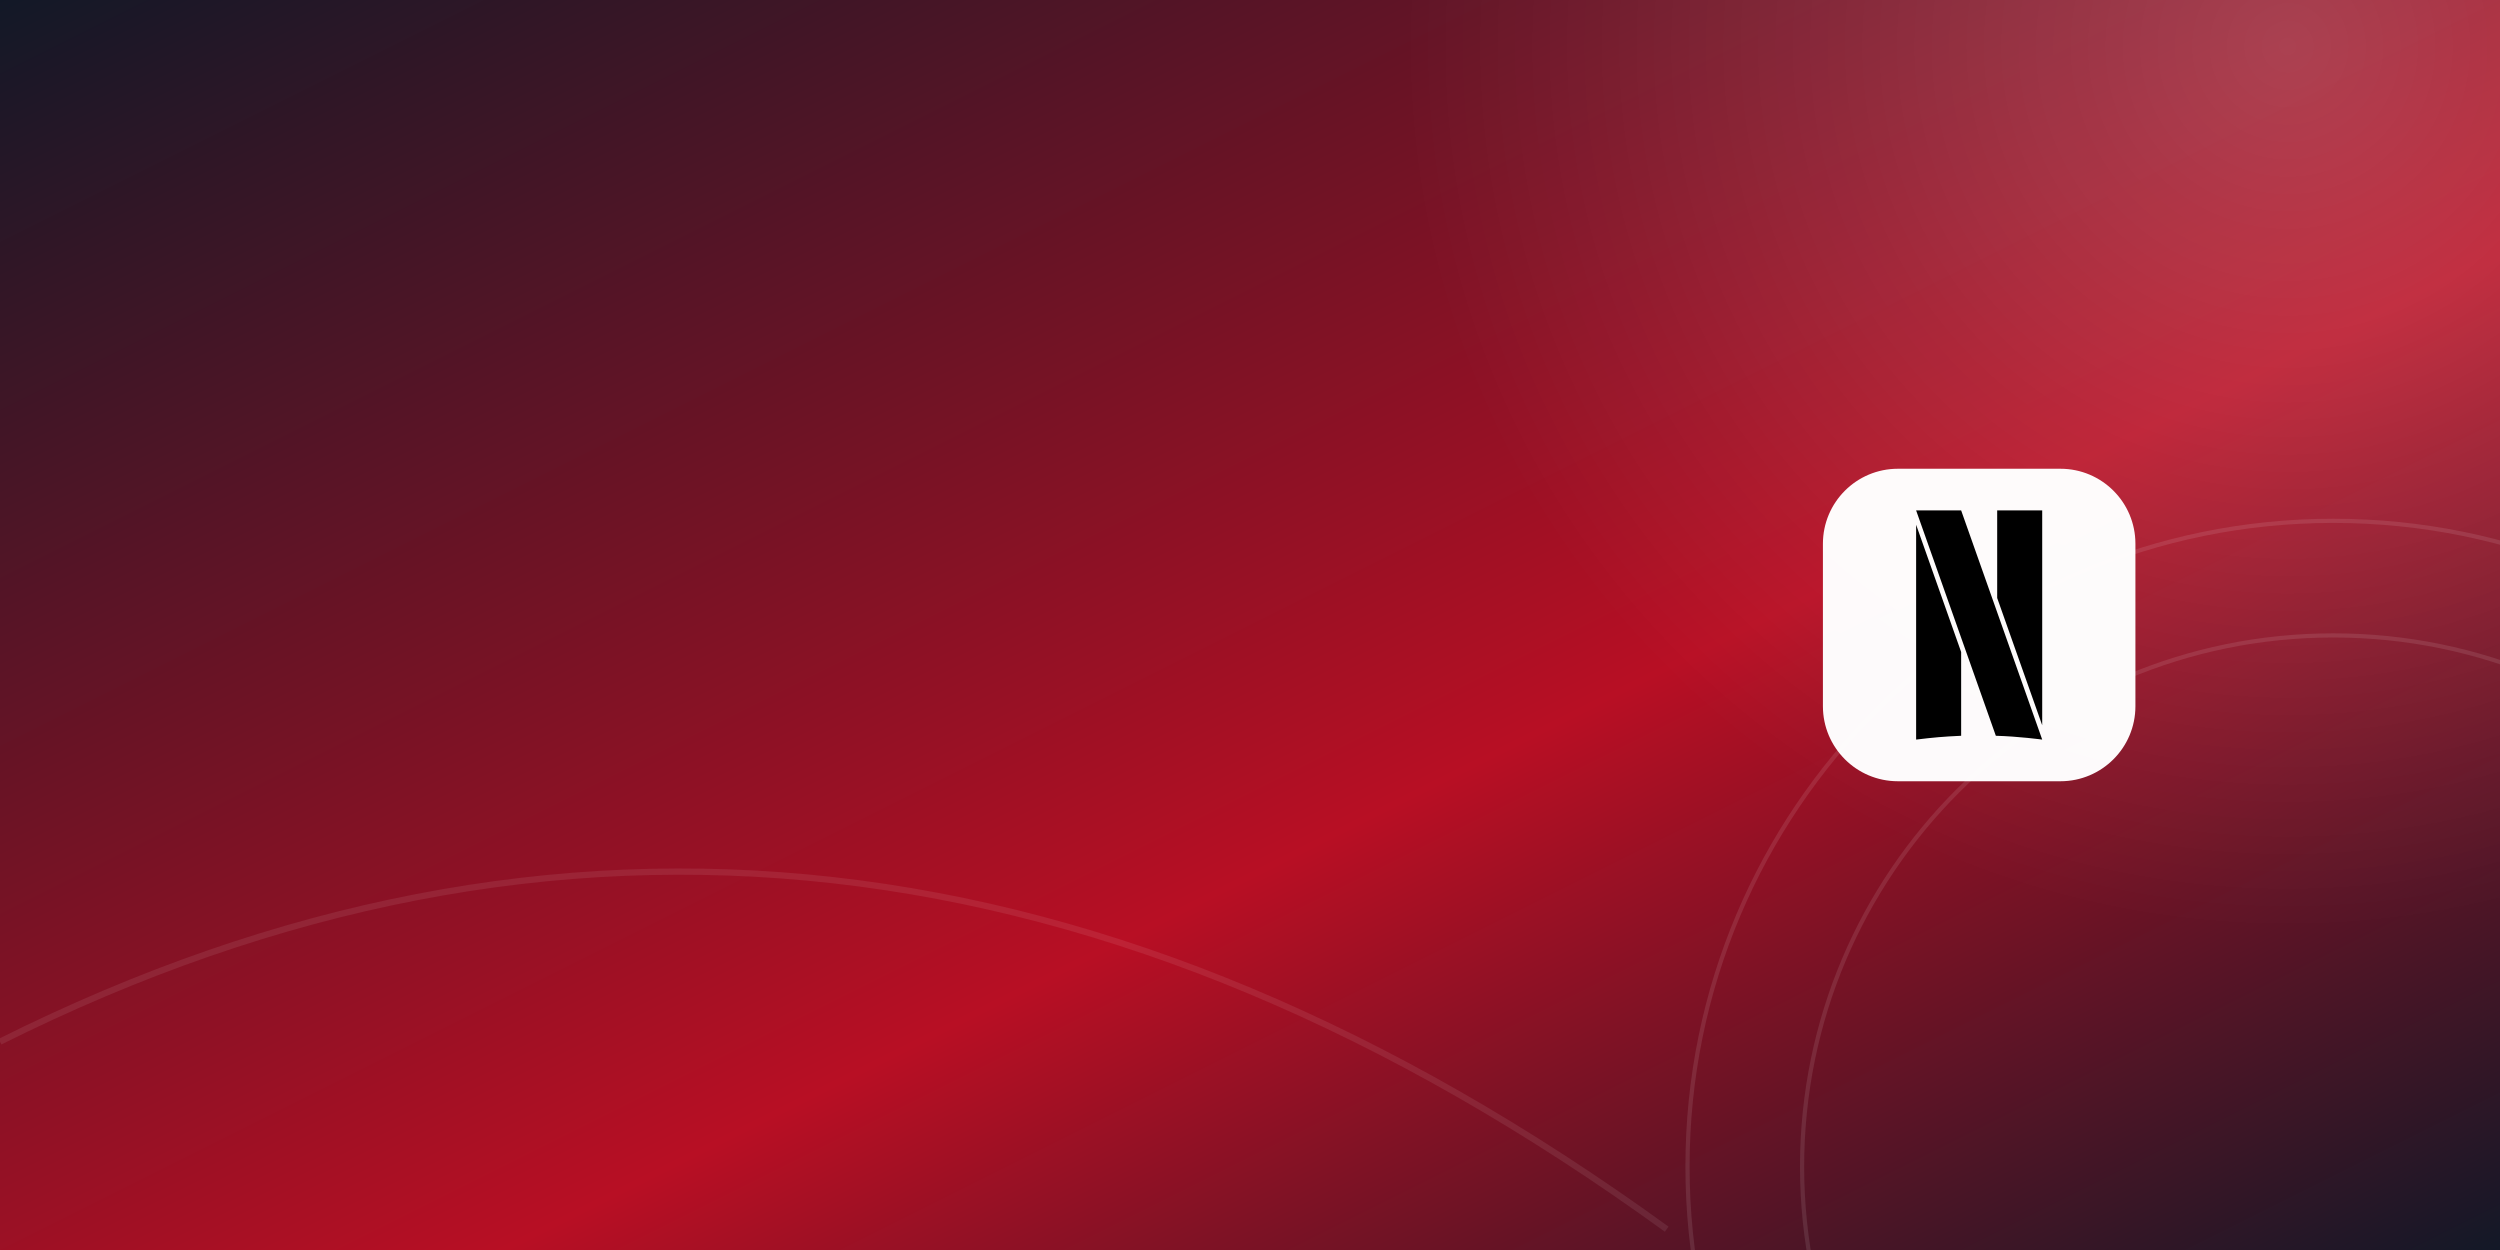
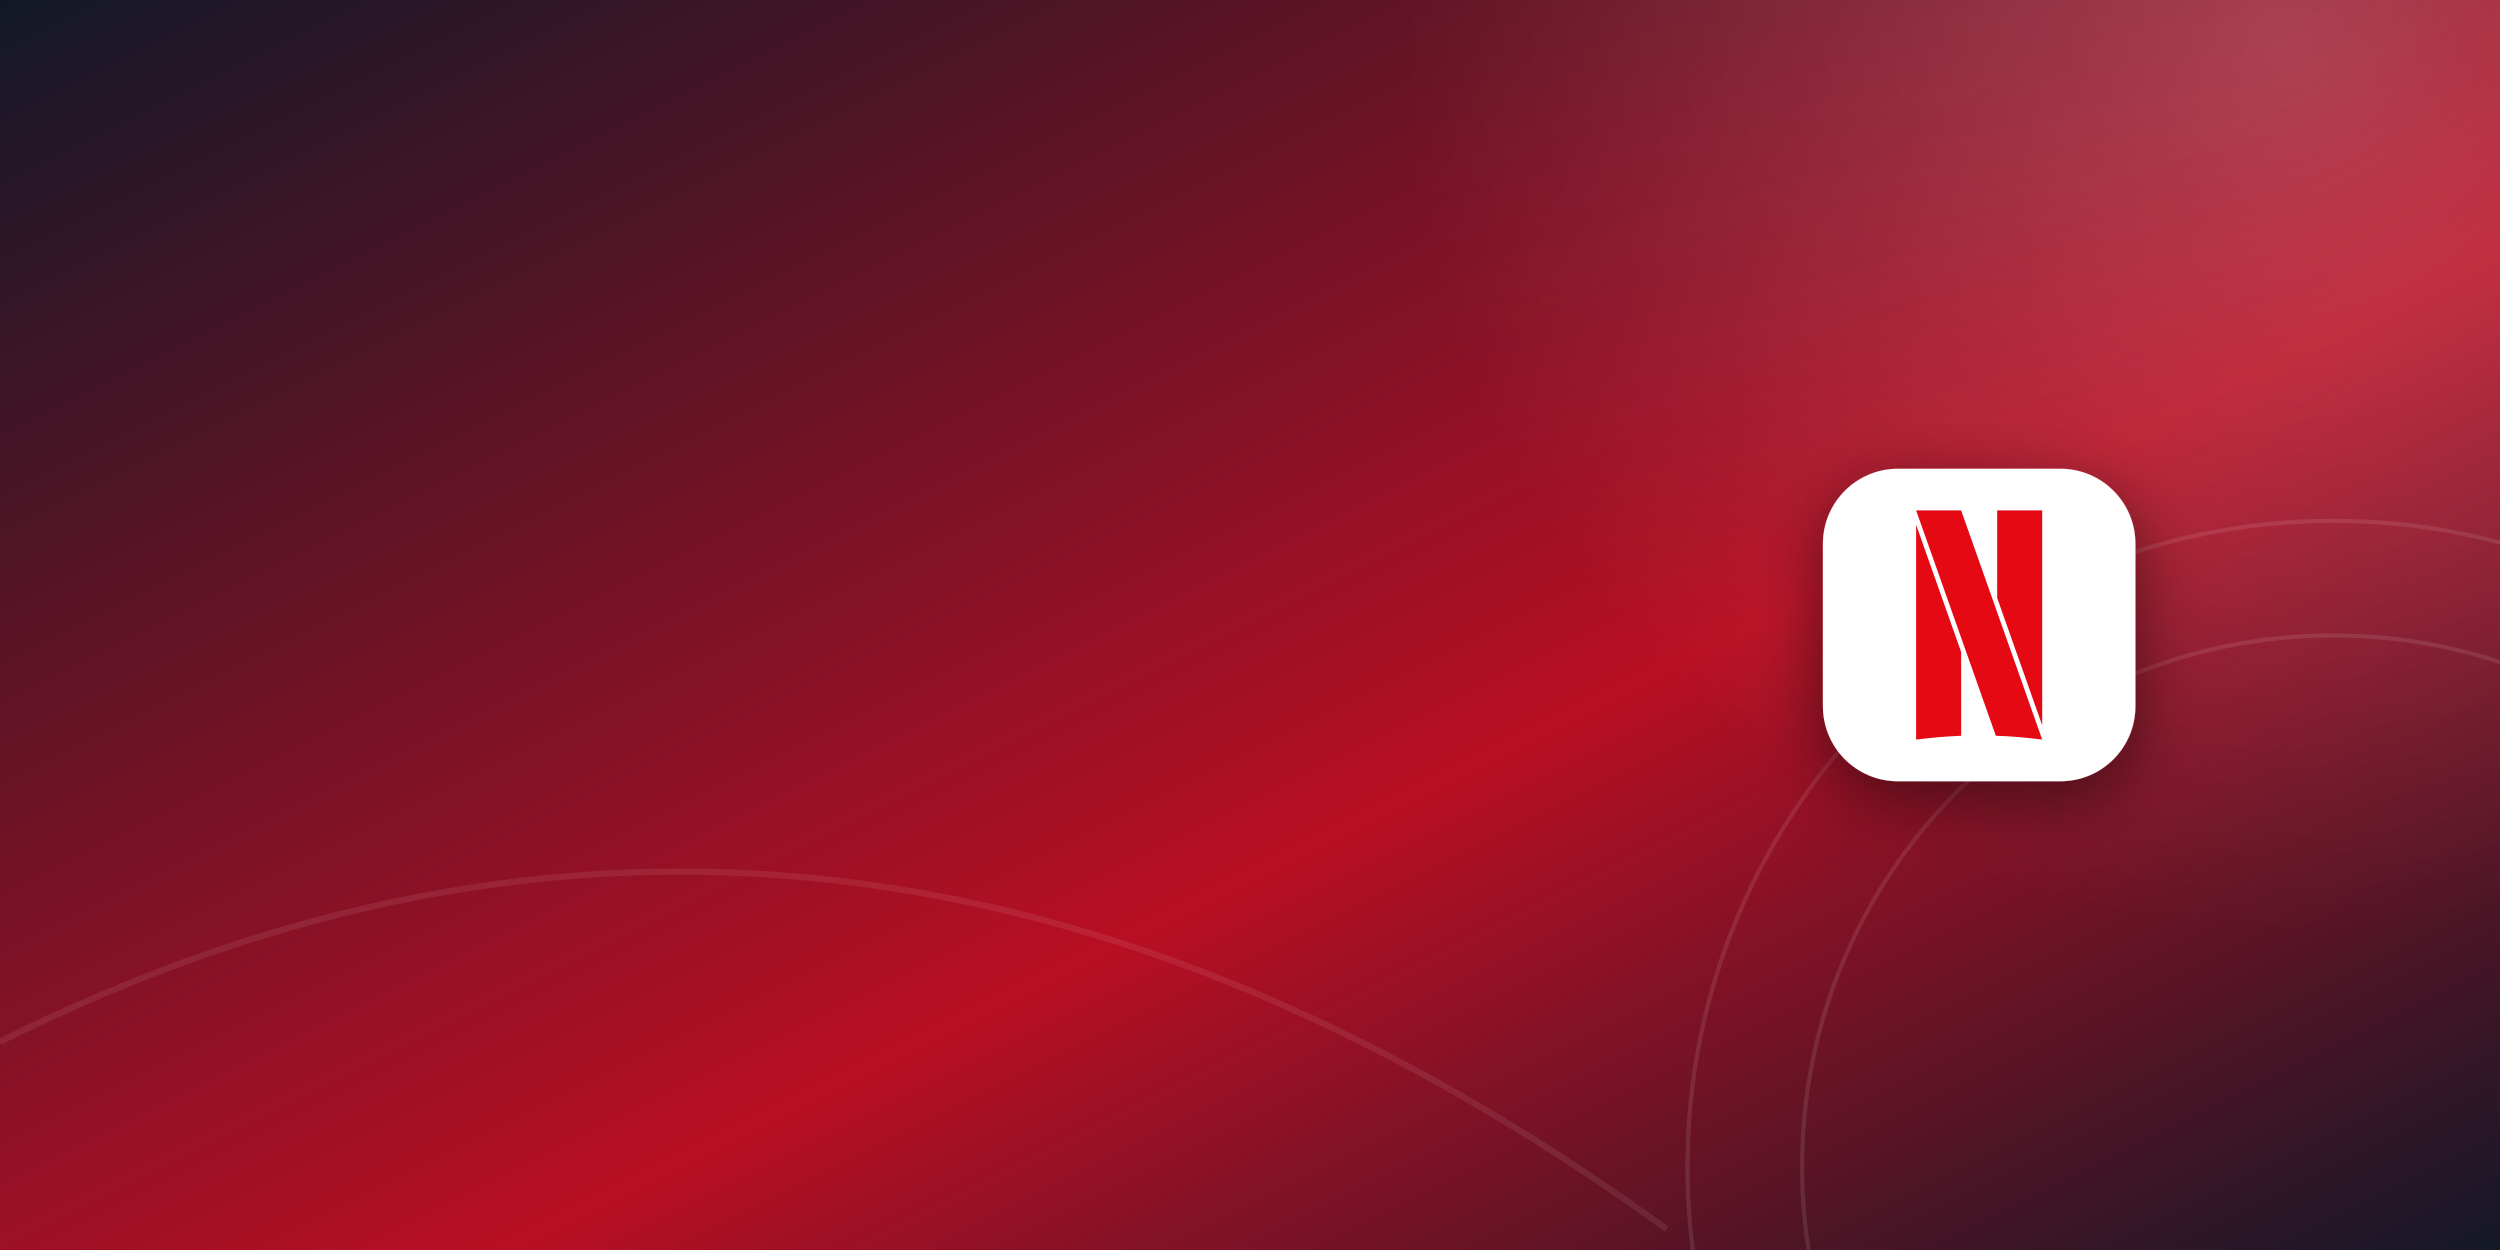
<svg xmlns="http://www.w3.org/2000/svg" width="1200" height="600" viewBox="0 0 1200 600" role="img" aria-labelledby="title">
  <defs>
    <linearGradient id="base" x2="1" y2="1">
      <stop stop-color="#111827" />
      <stop offset=".6" stop-color="#b80f24" />
      <stop offset="1" stop-color="#111827" />
    </linearGradient>
    <radialGradient id="shine">
      <stop stop-color="#ffffff" stop-opacity=".2" />
      <stop offset="1" stop-color="#ffffff" stop-opacity="0" />
    </radialGradient>
+     <filter id="bShad" x="-20%" y="-20%" width="150%" height="150%">
+       <feDropShadow dx="0" dy="8" stdDeviation="16" flood-color="#000000" flood-opacity="0.5" />
+     </filter>
  </defs>
  <rect width="1200" height="600" fill="url(#base)" />
  <circle cx="1100" cy="20" r="430" fill="url(#shine)" />
  <circle cx="1120" cy="560" r="310" fill="none" stroke="#fff" stroke-opacity=".1" stroke-width="2" />
  <circle cx="1120" cy="560" r="255" fill="none" stroke="#fff" stroke-opacity=".1" stroke-width="2" />
  <path d="M0 500 Q400 300 800 590" fill="none" stroke="#fff" stroke-opacity=".08" stroke-width="3" />
-   <rect x="875" y="225" width="150" height="150" rx="36" fill="#ffffff" fill-opacity="0.98" />
+   <rect x="875" y="225" width="150" height="150" rx="36" fill="#ffffff" filter="url(#bShad)" />
  <svg x="895" y="245" width="110" height="110" viewBox="0 0 24 24">
-     <path d="m5.398 0 8.348 23.602c2.346.059 4.856.398 4.856.398L10.113 0H5.398zm8.489 0v9.172l4.715 13.33V0h-4.715zM5.398 1.5V24c1.873-.225 2.81-.312 4.715-.398V14.83L5.398 1.5z" />
+     <path fill="#e50914" d="m5.398 0 8.348 23.602c2.346.059 4.856.398 4.856.398L10.113 0H5.398zm8.489 0v9.172l4.715 13.33V0h-4.715zM5.398 1.5V24c1.873-.225 2.81-.312 4.715-.398V14.83L5.398 1.5z" />
  </svg>
</svg>
